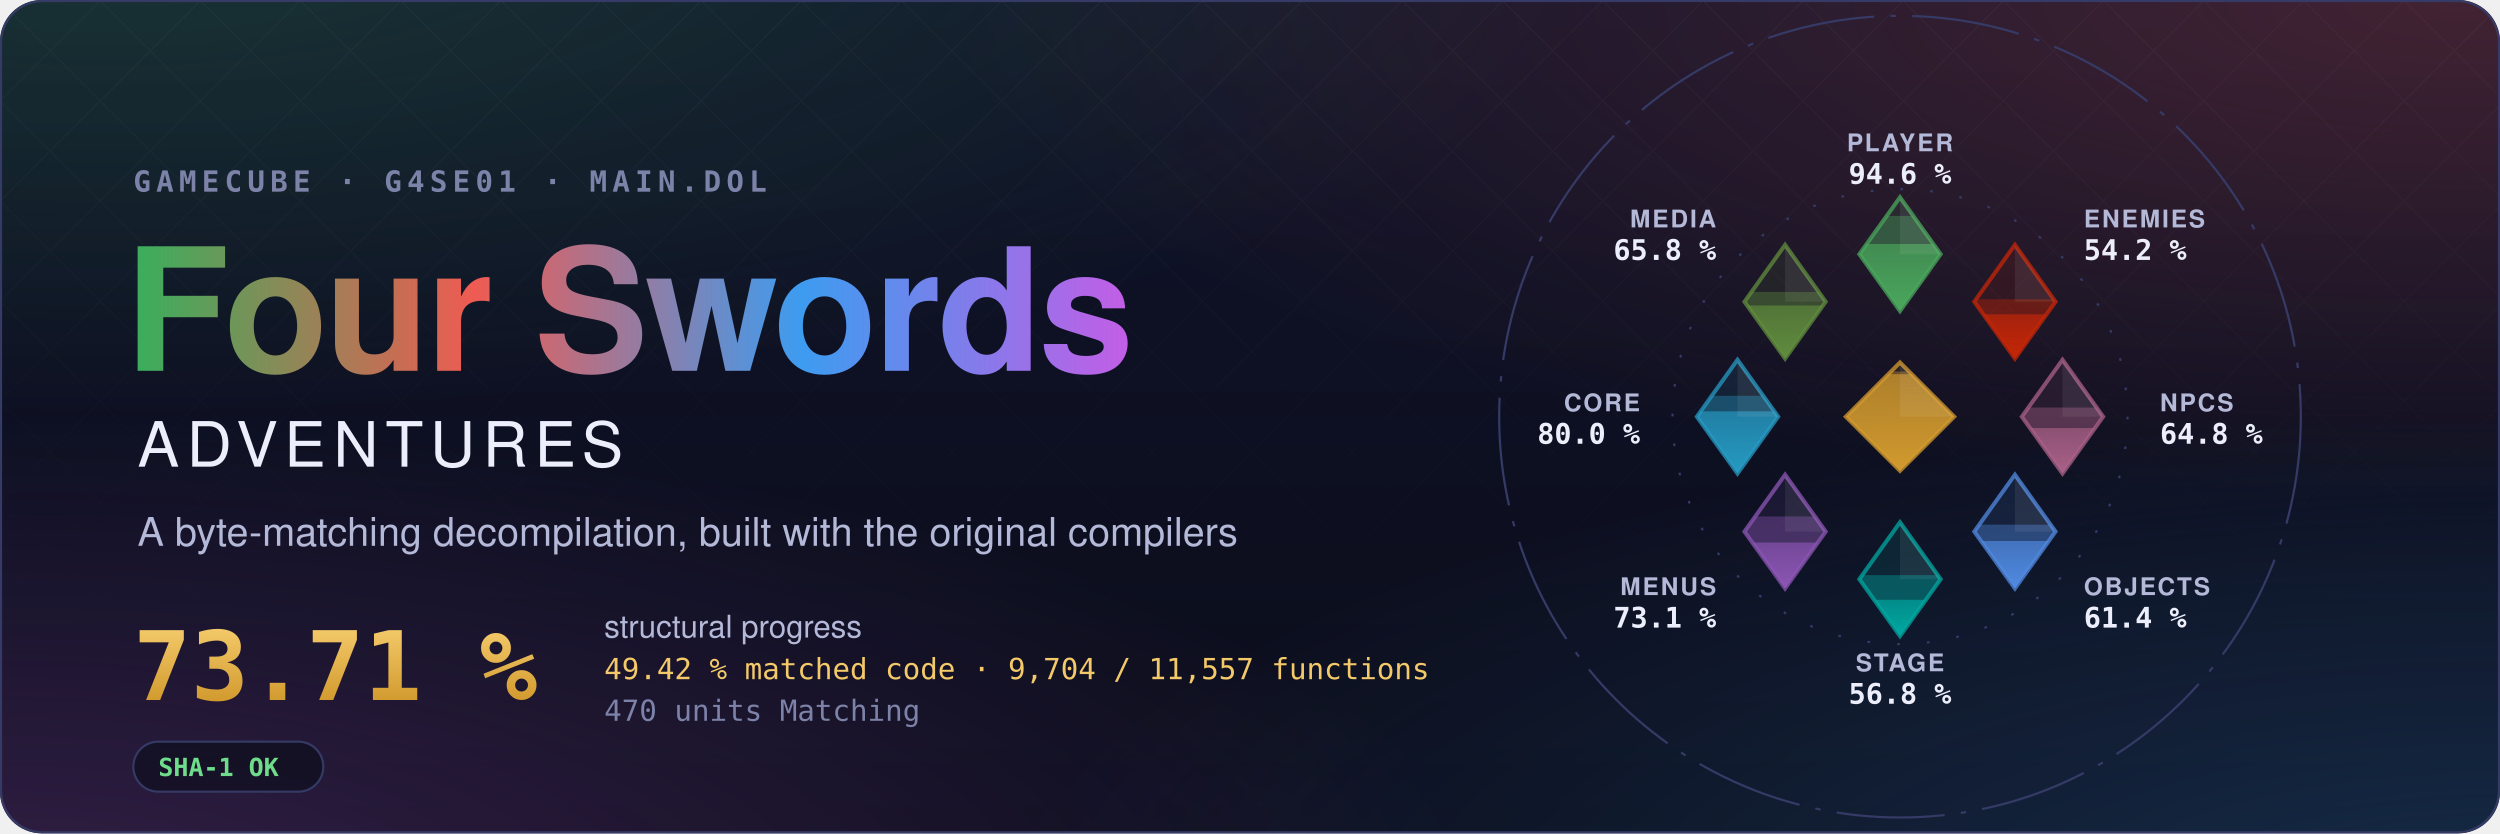
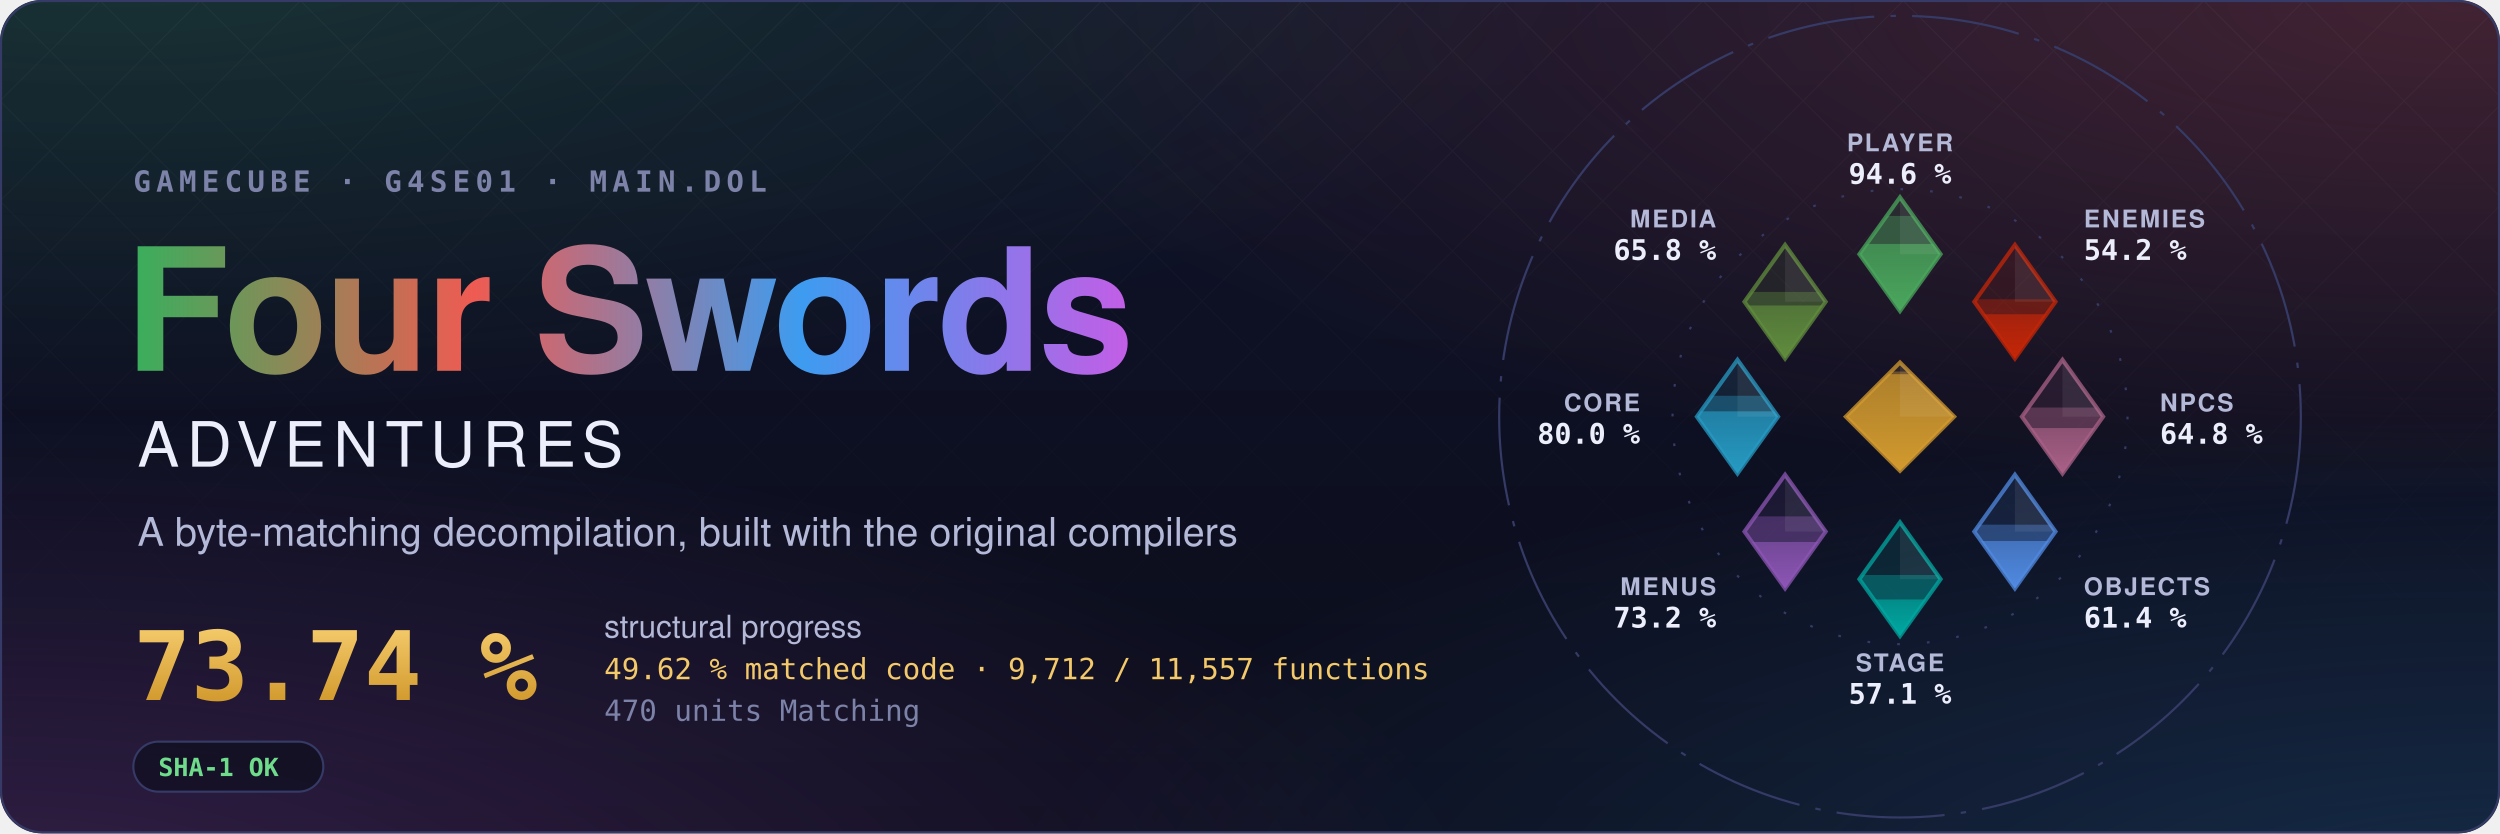
- <svg xmlns="http://www.w3.org/2000/svg" width="1200" height="400" viewBox="0 0 1200 400" role="img" aria-label="Four Swords Adventures decompilation: 73.71 % structural progress, 49.42 % matched code, 9,704 of 11,557 functions">
+ <svg xmlns="http://www.w3.org/2000/svg" width="1200" height="400" viewBox="0 0 1200 400" role="img" aria-label="Four Swords Adventures decompilation: 73.74 % structural progress, 49.62 % matched code, 9,712 of 11,557 functions">
  <style>text { font-family: -apple-system, BlinkMacSystemFont, 'Segoe UI', Helvetica, Arial, sans-serif; } .mono { font-family: ui-monospace, SFMono-Regular, 'SF Mono', Menlo, Consolas, monospace; } .spin { transform-box: fill-box; transform-origin: center; animation: spin 90s linear infinite; } @keyframes spin { to { transform: rotate(360deg); } } .rise { transform-box: fill-box; transform-origin: 50% 100%; animation: rise 1.6s cubic-bezier(.2,.8,.2,1) both; } @keyframes rise { from { transform: scaleY(0); } } @media (prefers-reduced-motion: reduce) { * { animation: none !important; } }</style>
  <defs>
    <radialGradient id="glow0" cx="0.05" cy="-0.1" r="0.6">
      <stop offset="0" stop-color="#3aae5c" stop-opacity="0.22" />
      <stop offset="1" stop-color="#3aae5c" stop-opacity="0" />
    </radialGradient>
    <radialGradient id="glow1" cx="0.98" cy="0.0" r="0.6">
      <stop offset="0" stop-color="#ef5b52" stop-opacity="0.22" />
      <stop offset="1" stop-color="#ef5b52" stop-opacity="0" />
    </radialGradient>
    <radialGradient id="glow2" cx="1.0" cy="1.1" r="0.6">
      <stop offset="0" stop-color="#3d9cf0" stop-opacity="0.22" />
      <stop offset="1" stop-color="#3d9cf0" stop-opacity="0" />
    </radialGradient>
    <radialGradient id="glow3" cx="0.0" cy="1.1" r="0.6">
      <stop offset="0" stop-color="#c35ee6" stop-opacity="0.22" />
      <stop offset="1" stop-color="#c35ee6" stop-opacity="0" />
    </radialGradient>
    <linearGradient id="sky" x1="0" y1="0" x2="0" y2="1">
      <stop offset="0" stop-color="#10132a" />
      <stop offset="1" stop-color="#0b0d1a" />
    </linearGradient>
    <linearGradient id="four" x1="0" y1="0" x2="1" y2="0">
      <stop offset="0" stop-color="#3aae5c" />
      <stop offset="0.34" stop-color="#ef5b52" />
      <stop offset="0.67" stop-color="#3d9cf0" />
      <stop offset="1" stop-color="#c35ee6" />
    </linearGradient>
    <linearGradient id="goldtext" x1="0" y1="0" x2="0" y2="1">
      <stop offset="0" stop-color="#f3c969" />
      <stop offset="1" stop-color="#d29a2e" />
    </linearGradient>
    <pattern id="lattice" width="34" height="34" patternUnits="userSpaceOnUse" patternTransform="rotate(45)">
      <path d="M0 0H34M0 0V34" stroke="#fff" stroke-opacity="0.035" />
    </pattern>
    <linearGradient id="fade" x1="0" y1="0" x2="0" y2="1">
      <stop offset="0" stop-color="#fff" />
      <stop offset="0.8" stop-color="#fff" stop-opacity="0" />
    </linearGradient>
    <mask id="fadeMask">
      <rect width="1200" height="400" fill="url(#fade)" />
    </mask>
    <clipPath id="card">
      <rect width="1200" height="400" rx="20" />
    </clipPath>
  </defs>
  <g clip-path="url(#card)">
    <rect width="1200" height="400" fill="url(#sky)" />
    <rect width="1200" height="400" fill="url(#glow0)" />
    <rect width="1200" height="400" fill="url(#glow1)" />
    <rect width="1200" height="400" fill="url(#glow2)" />
    <rect width="1200" height="400" fill="url(#glow3)" />
    <rect width="1200" height="400" fill="url(#lattice)" mask="url(#fadeMask)" />
  </g>
  <rect x="0.5" y="0.5" width="1199" height="399" rx="20" fill="none" stroke="#353b66" />
  <text x="64" y="92" class="mono" font-size="14" font-weight="600" letter-spacing="0.18em" fill="#7c82a8">GAMECUBE · G4SE01 · MAIN.DOL</text>
  <text x="60" y="178" font-size="82" font-weight="700" letter-spacing="-1.5" fill="url(#four)">Four Swords</text>
  <text x="66" y="224" font-size="30" font-weight="500" letter-spacing="0.12em" fill="#eceefb">ADVENTURES</text>
  <text x="66" y="262" font-size="19" fill="#b4b9d8">A byte-matching decompilation, built with the original compilers</text>
-   <text x="64" y="336" class="mono" font-size="46" font-weight="700" fill="url(#goldtext)">73.71 %</text>
+   <text x="64" y="336" class="mono" font-size="46" font-weight="700" fill="url(#goldtext)">73.74 %</text>
  <text x="290" y="306" font-size="15" fill="#b4b9d8">structural progress</text>
-   <text x="290" y="326" class="mono" font-size="14" fill="#f3c969">49.42 % matched code · 9,704 / 11,557 functions</text>
+   <text x="290" y="326" class="mono" font-size="14" fill="#f3c969">49.62 % matched code · 9,712 / 11,557 functions</text>
  <text x="290" y="346" class="mono" font-size="14" fill="#7c82a8">470 units Matching</text>
  <g transform="translate(64 356)">
    <rect width="91.2" height="24" rx="12" fill="#0b0d1a" fill-opacity="0.6" stroke="#353b66" />
    <text x="12" y="16.5" class="mono" font-size="12" font-weight="600" fill="#6fdc8c">SHA-1 OK</text>
  </g>
  <defs>
    <clipPath id="ec-player">
      <path d="M0 -81L15 -60L0 -39L-15 -60Z" />
    </clipPath>
    <linearGradient id="eg-player" x1="0" y1="1" x2="0" y2="0">
      <stop offset="0" stop-color="#4aa75c" />
      <stop offset="1" stop-color="#4aa75c" stop-opacity="0.65" />
    </linearGradient>
    <clipPath id="ec-enemies">
      <path d="M42.43 -63.43L57.43 -42.43L42.43 -21.43L27.43 -42.43Z" />
    </clipPath>
    <linearGradient id="eg-enemies" x1="0" y1="1" x2="0" y2="0">
      <stop offset="0" stop-color="#c52607" />
      <stop offset="1" stop-color="#c52607" stop-opacity="0.65" />
    </linearGradient>
    <clipPath id="ec-npcs">
      <path d="M60 -21L75 0L60 21L45 0Z" />
    </clipPath>
    <linearGradient id="eg-npcs" x1="0" y1="1" x2="0" y2="0">
      <stop offset="0" stop-color="#a96087" />
      <stop offset="1" stop-color="#a96087" stop-opacity="0.65" />
    </linearGradient>
    <clipPath id="ec-objects">
      <path d="M42.43 21.43L57.43 42.43L42.43 63.43L27.43 42.43Z" />
    </clipPath>
    <linearGradient id="eg-objects" x1="0" y1="1" x2="0" y2="0">
      <stop offset="0" stop-color="#508ae1" />
      <stop offset="1" stop-color="#508ae1" stop-opacity="0.65" />
    </linearGradient>
    <clipPath id="ec-stage">
      <path d="M0 39L15 60L0 81L-15 60Z" />
    </clipPath>
    <linearGradient id="eg-stage" x1="0" y1="1" x2="0" y2="0">
      <stop offset="0" stop-color="#00a8a1" />
      <stop offset="1" stop-color="#00a8a1" stop-opacity="0.65" />
    </linearGradient>
    <clipPath id="ec-menus">
      <path d="M-42.43 21.43L-27.43 42.43L-42.43 63.43L-57.43 42.43Z" />
    </clipPath>
    <linearGradient id="eg-menus" x1="0" y1="1" x2="0" y2="0">
      <stop offset="0" stop-color="#8c55b4" />
      <stop offset="1" stop-color="#8c55b4" stop-opacity="0.65" />
    </linearGradient>
    <clipPath id="ec-core">
      <path d="M-60 -21L-45 0L-60 21L-75 0Z" />
    </clipPath>
    <linearGradient id="eg-core" x1="0" y1="1" x2="0" y2="0">
      <stop offset="0" stop-color="#269ac2" />
      <stop offset="1" stop-color="#269ac2" stop-opacity="0.65" />
    </linearGradient>
    <clipPath id="ec-media">
      <path d="M-42.43 -63.43L-27.43 -42.43L-42.43 -21.43L-57.43 -42.43Z" />
    </clipPath>
    <linearGradient id="eg-media" x1="0" y1="1" x2="0" y2="0">
      <stop offset="0" stop-color="#608c3d" />
      <stop offset="1" stop-color="#608c3d" stop-opacity="0.65" />
    </linearGradient>
    <clipPath id="ec-libs">
      <path d="M0 -20L20 0L0 20L-20 0Z" />
    </clipPath>
    <linearGradient id="eg-libs" x1="0" y1="1" x2="0" y2="0">
      <stop offset="0" stop-color="#d29a2e" />
      <stop offset="1" stop-color="#d29a2e" stop-opacity="0.65" />
    </linearGradient>
  </defs>
  <g transform="translate(912 200) scale(1.3)">
    <circle class="spin" r="148" fill="none" stroke="#353b66" stroke-width="0.8" stroke-dasharray="40 6 2 6" />
    <circle r="84" fill="none" stroke="#353b66" stroke-width="0.8" stroke-dasharray="1 10" />
    <path d="M0 -81L15 -60L0 -39L-15 -60Z" fill="#4aa75c" fill-opacity="0.12" stroke="#4aa75c" stroke-opacity="0.75" stroke-width="1.5" />
    <g clip-path="url(#ec-player)">
-       <rect class="rise" style="animation-delay:0.20s" x="-15.0" y="-74.11" width="30" height="35.11" fill="#4aa75c" fill-opacity="0.38" />
+       <rect class="rise" style="animation-delay:0.20s" x="-15.0" y="-74.12" width="30" height="35.12" fill="#4aa75c" fill-opacity="0.38" />
    </g>
    <g clip-path="url(#ec-player)">
-       <rect class="rise" style="animation-delay:0.20s" x="-15.0" y="-63.76" width="30" height="24.76" fill="url(#eg-player)" />
+       <rect class="rise" style="animation-delay:0.20s" x="-15.0" y="-63.78" width="30" height="24.78" fill="url(#eg-player)" />
    </g>
    <path d="M0.0 -81.0L15.0 -60.0L0.0 -60.0Z" fill="#fff" fill-opacity="0.07" />
    <text x="0.0" y="-98.0" text-anchor="middle" font-size="9" font-weight="600" letter-spacing="0.08em" fill="#b4b9d8">PLAYER</text>
    <text x="0.0" y="-86.0" text-anchor="middle" font-size="10.5" font-weight="700" fill="#eceefb" class="mono">94.6 %</text>
    <path d="M42.43 -63.43L57.43 -42.43L42.43 -21.43L27.43 -42.43Z" fill="#c52607" fill-opacity="0.12" stroke="#c52607" stroke-opacity="0.75" stroke-width="1.5" />
    <g clip-path="url(#ec-enemies)">
      <rect class="rise" style="animation-delay:0.30s" x="27.43" y="-43.34" width="30" height="21.91" fill="#c52607" fill-opacity="0.38" />
    </g>
    <g clip-path="url(#ec-enemies)">
-       <rect class="rise" style="animation-delay:0.30s" x="27.43" y="-37.79" width="30" height="16.36" fill="url(#eg-enemies)" />
+       <rect class="rise" style="animation-delay:0.30s" x="27.43" y="-37.82" width="30" height="16.39" fill="url(#eg-enemies)" />
    </g>
    <path d="M42.43 -63.43L57.43 -42.43L42.43 -42.43Z" fill="#fff" fill-opacity="0.07" />
    <text x="67.88" y="-69.88" text-anchor="start" font-size="9" font-weight="600" letter-spacing="0.08em" fill="#b4b9d8">ENEMIES</text>
    <text x="67.88" y="-57.88" text-anchor="start" font-size="10.5" font-weight="700" fill="#eceefb" class="mono">54.2 %</text>
    <path d="M60 -21L75 0L60 21L45 0Z" fill="#a96087" fill-opacity="0.12" stroke="#a96087" stroke-opacity="0.75" stroke-width="1.5" />
    <g clip-path="url(#ec-npcs)">
      <rect class="rise" style="animation-delay:0.40s" x="45.0" y="-3.38" width="30" height="24.38" fill="#a96087" fill-opacity="0.38" />
    </g>
    <g clip-path="url(#ec-npcs)">
      <rect class="rise" style="animation-delay:0.40s" x="45.0" y="4.22" width="30" height="16.78" fill="url(#eg-npcs)" />
    </g>
    <path d="M60.0 -21.0L75.0 0.0L60.0 0.0Z" fill="#fff" fill-opacity="0.07" />
    <text x="96.0" y="-2.0" text-anchor="start" font-size="9" font-weight="600" letter-spacing="0.08em" fill="#b4b9d8">NPCS</text>
    <text x="96.0" y="10.0" text-anchor="start" font-size="10.5" font-weight="700" fill="#eceefb" class="mono">64.8 %</text>
    <path d="M42.43 21.43L57.43 42.43L42.43 63.43L27.43 42.43Z" fill="#508ae1" fill-opacity="0.12" stroke="#508ae1" stroke-opacity="0.75" stroke-width="1.5" />
    <g clip-path="url(#ec-objects)">
      <rect class="rise" style="animation-delay:0.50s" x="27.43" y="39.88" width="30" height="23.55" fill="#508ae1" fill-opacity="0.38" />
    </g>
    <g clip-path="url(#ec-objects)">
      <rect class="rise" style="animation-delay:0.50s" x="27.43" y="45.90" width="30" height="17.53" fill="url(#eg-objects)" />
    </g>
    <path d="M42.43 21.43L57.43 42.43L42.43 42.43Z" fill="#fff" fill-opacity="0.07" />
    <text x="67.88" y="65.88" text-anchor="start" font-size="9" font-weight="600" letter-spacing="0.08em" fill="#b4b9d8">OBJECTS</text>
    <text x="67.88" y="77.88" text-anchor="start" font-size="10.5" font-weight="700" fill="#eceefb" class="mono">61.4 %</text>
    <path d="M0 39L15 60L0 81L-15 60Z" fill="#00a8a1" fill-opacity="0.12" stroke="#00a8a1" stroke-opacity="0.75" stroke-width="1.5" />
    <g clip-path="url(#ec-stage)">
-       <rect class="rise" style="animation-delay:0.60s" x="-15.0" y="58.52" width="30" height="22.48" fill="#00a8a1" fill-opacity="0.38" />
+       <rect class="rise" style="animation-delay:0.60s" x="-15.0" y="58.45" width="30" height="22.55" fill="#00a8a1" fill-opacity="0.38" />
    </g>
    <g clip-path="url(#ec-stage)">
-       <rect class="rise" style="animation-delay:0.60s" x="-15.0" y="67.61" width="30" height="13.39" fill="url(#eg-stage)" />
+       <rect class="rise" style="animation-delay:0.60s" x="-15.0" y="67.50" width="30" height="13.50" fill="url(#eg-stage)" />
    </g>
    <path d="M0.0 39.0L15.0 60.0L0.0 60.0Z" fill="#fff" fill-opacity="0.07" />
    <text x="0.0" y="94.0" text-anchor="middle" font-size="9" font-weight="600" letter-spacing="0.08em" fill="#b4b9d8">STAGE</text>
-     <text x="0.0" y="106.0" text-anchor="middle" font-size="10.5" font-weight="700" fill="#eceefb" class="mono">56.8 %</text>
+     <text x="0.0" y="106.0" text-anchor="middle" font-size="10.5" font-weight="700" fill="#eceefb" class="mono">57.1 %</text>
    <path d="M-42.43 21.43L-27.43 42.43L-42.43 63.43L-57.43 42.43Z" fill="#8c55b4" fill-opacity="0.12" stroke="#8c55b4" stroke-opacity="0.75" stroke-width="1.5" />
    <g clip-path="url(#ec-menus)">
-       <rect class="rise" style="animation-delay:0.70s" x="-57.43" y="36.84" width="30" height="26.59" fill="#8c55b4" fill-opacity="0.38" />
+       <rect class="rise" style="animation-delay:0.70s" x="-57.43" y="36.82" width="30" height="26.61" fill="#8c55b4" fill-opacity="0.38" />
    </g>
    <g clip-path="url(#ec-menus)">
-       <rect class="rise" style="animation-delay:0.70s" x="-57.43" y="46.48" width="30" height="16.95" fill="url(#eg-menus)" />
+       <rect class="rise" style="animation-delay:0.70s" x="-57.43" y="46.27" width="30" height="17.16" fill="url(#eg-menus)" />
    </g>
    <path d="M-42.43 21.43L-27.43 42.43L-42.43 42.43Z" fill="#fff" fill-opacity="0.07" />
    <text x="-67.88" y="65.88" text-anchor="end" font-size="9" font-weight="600" letter-spacing="0.08em" fill="#b4b9d8">MENUS</text>
-     <text x="-67.88" y="77.88" text-anchor="end" font-size="10.5" font-weight="700" fill="#eceefb" class="mono">73.1 %</text>
+     <text x="-67.88" y="77.88" text-anchor="end" font-size="10.5" font-weight="700" fill="#eceefb" class="mono">73.2 %</text>
    <path d="M-60 -21L-45 0L-60 21L-75 0Z" fill="#269ac2" fill-opacity="0.12" stroke="#269ac2" stroke-opacity="0.75" stroke-width="1.5" />
    <g clip-path="url(#ec-core)">
      <rect class="rise" style="animation-delay:0.80s" x="-75.0" y="-7.71" width="30" height="28.71" fill="#269ac2" fill-opacity="0.38" />
    </g>
    <g clip-path="url(#ec-core)">
-       <rect class="rise" style="animation-delay:0.80s" x="-75.0" y="-1.96" width="30" height="22.96" fill="url(#eg-core)" />
+       <rect class="rise" style="animation-delay:0.80s" x="-75.0" y="-1.98" width="30" height="22.98" fill="url(#eg-core)" />
    </g>
    <path d="M-60.0 -21.0L-45.0 0.0L-60.0 0.0Z" fill="#fff" fill-opacity="0.07" />
    <text x="-96.0" y="-2.0" text-anchor="end" font-size="9" font-weight="600" letter-spacing="0.08em" fill="#b4b9d8">CORE</text>
    <text x="-96.0" y="10.0" text-anchor="end" font-size="10.5" font-weight="700" fill="#eceefb" class="mono">80.0 %</text>
    <path d="M-42.43 -63.43L-27.43 -42.43L-42.43 -21.43L-57.43 -42.43Z" fill="#608c3d" fill-opacity="0.12" stroke="#608c3d" stroke-opacity="0.75" stroke-width="1.5" />
    <g clip-path="url(#ec-media)">
      <rect class="rise" style="animation-delay:0.90s" x="-57.43" y="-46.05" width="30" height="24.62" fill="#608c3d" fill-opacity="0.38" />
    </g>
    <g clip-path="url(#ec-media)">
      <rect class="rise" style="animation-delay:0.90s" x="-57.43" y="-41.06" width="30" height="19.63" fill="url(#eg-media)" />
    </g>
    <path d="M-42.43 -63.43L-27.43 -42.43L-42.43 -42.43Z" fill="#fff" fill-opacity="0.07" />
    <text x="-67.88" y="-69.88" text-anchor="end" font-size="9" font-weight="600" letter-spacing="0.08em" fill="#b4b9d8">MEDIA</text>
    <text x="-67.88" y="-57.88" text-anchor="end" font-size="10.5" font-weight="700" fill="#eceefb" class="mono">65.8 %</text>
    <path d="M0 -20L20 0L0 20L-20 0Z" fill="#d29a2e" fill-opacity="0.12" stroke="#d29a2e" stroke-opacity="0.75" stroke-width="1.5" />
    <g clip-path="url(#ec-libs)">
      <rect class="rise" style="animation-delay:1.00s" x="-20" y="-16.67" width="40" height="36.67" fill="#d29a2e" fill-opacity="0.38" />
    </g>
    <g clip-path="url(#ec-libs)">
      <rect class="rise" style="animation-delay:1.00s" x="-20" y="-15.68" width="40" height="35.68" fill="url(#eg-libs)" />
    </g>
    <path d="M0 -20L20 0L0 0Z" fill="#fff" fill-opacity="0.07" />
  </g>
</svg>
